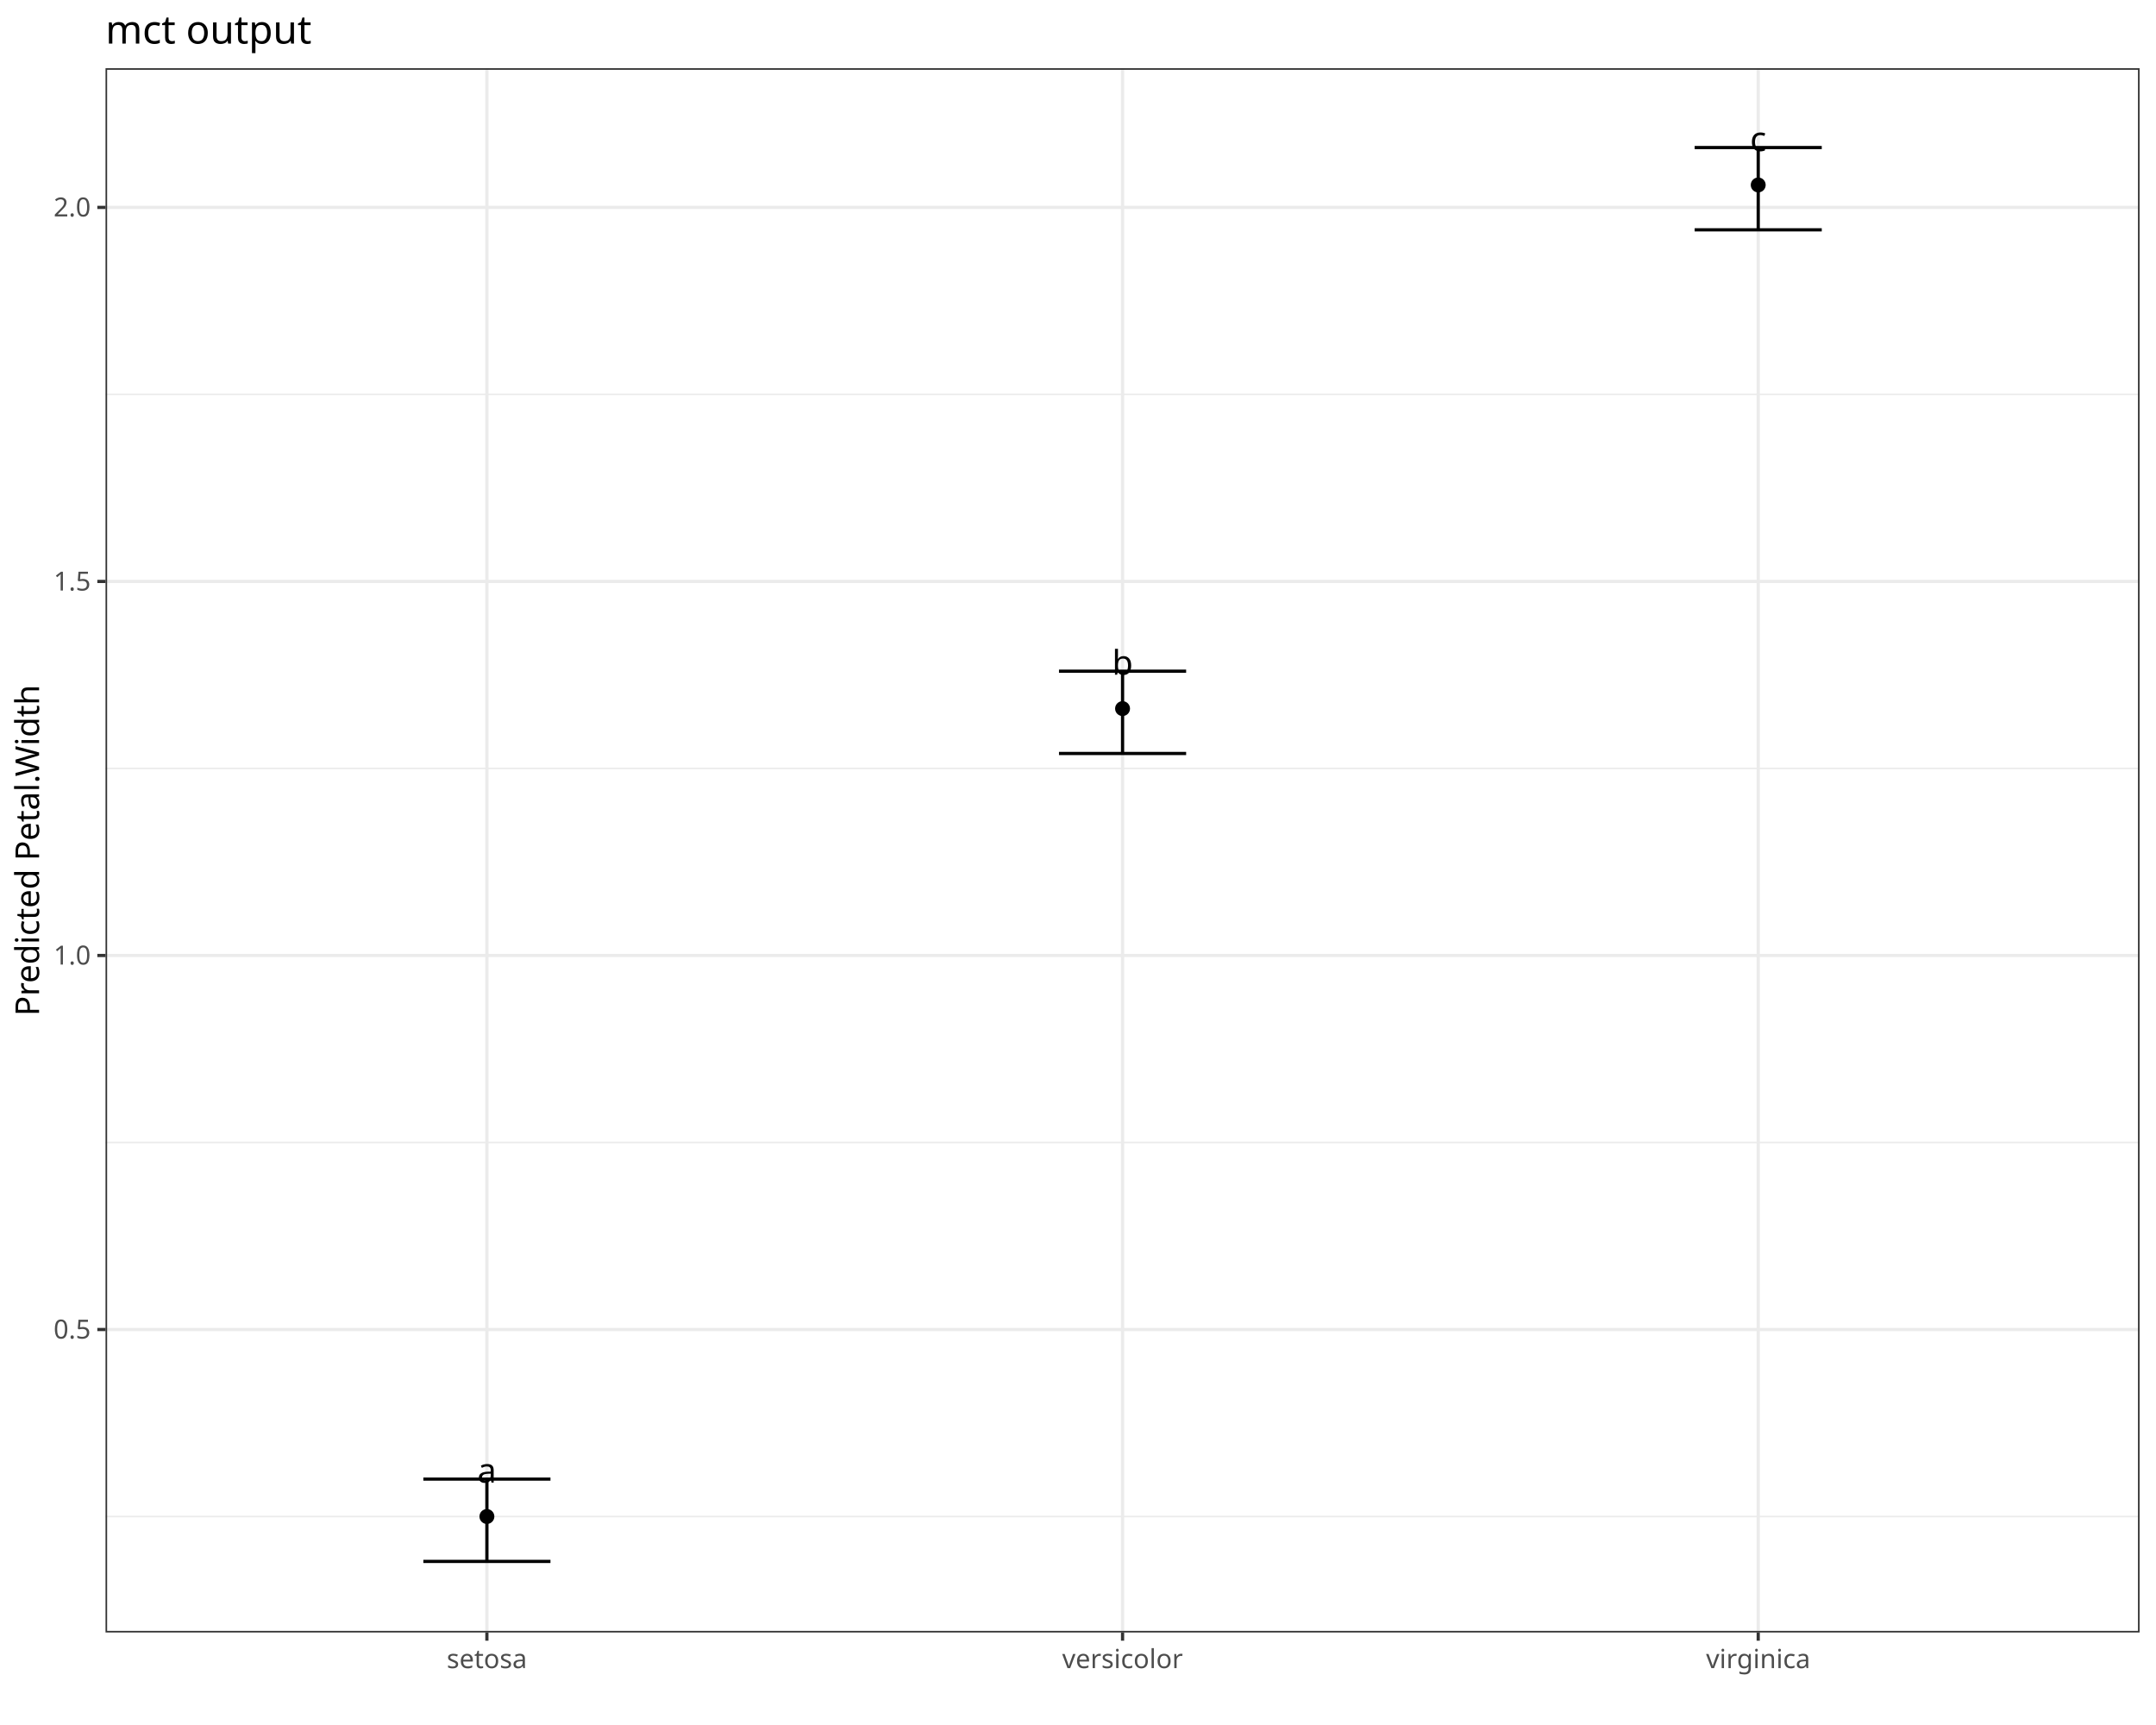
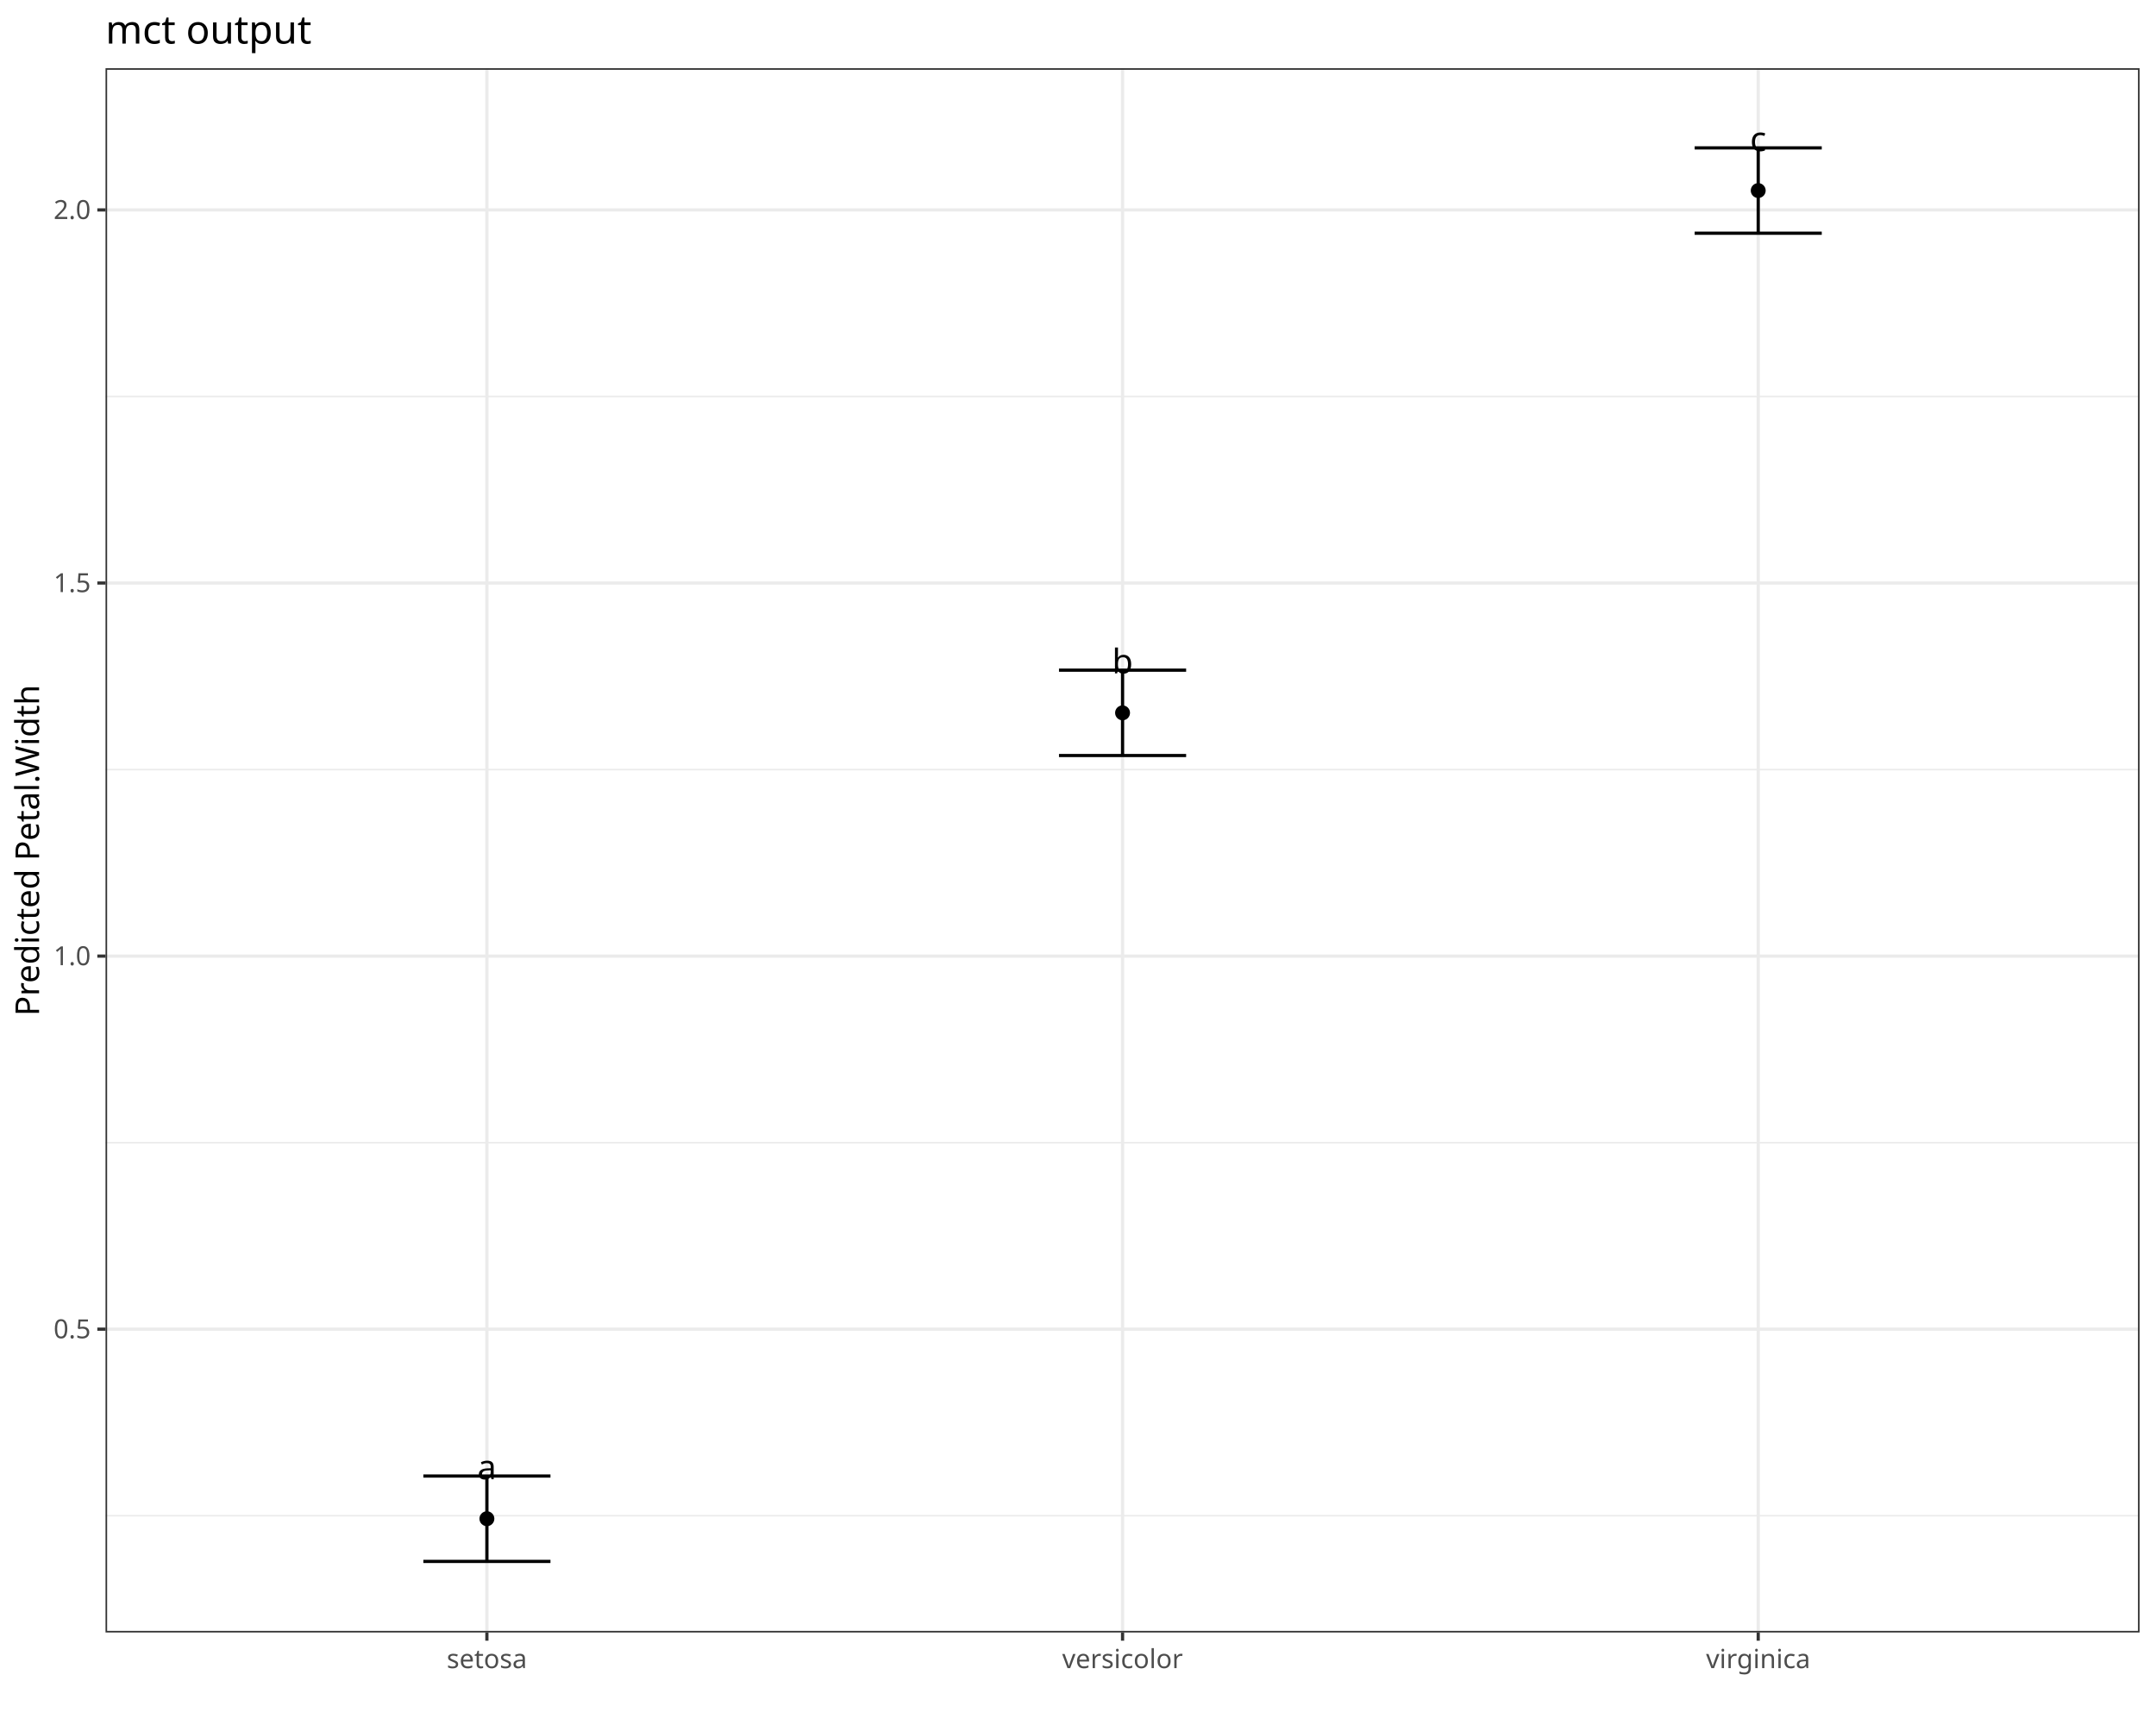
<svg xmlns="http://www.w3.org/2000/svg" class="svglite" data-engine-version="2.0" width="720.00pt" height="576.00pt" viewBox="0 0 720.00 576.00">
  <defs>
    <style type="text/css">
    .svglite line, .svglite polyline, .svglite polygon, .svglite path, .svglite rect, .svglite circle {
      fill: none;
      stroke: #000000;
      stroke-linecap: round;
      stroke-linejoin: round;
      stroke-miterlimit: 10.00;
    }
  </style>
  </defs>
  <rect width="100%" height="100%" style="stroke: none; fill: #FFFFFF;" />
  <defs>
    <clipPath id="cpMC4wMHw3MjAuMDB8MC4wMHw1NzYuMDA=">
      <rect x="0.00" y="0.00" width="720.00" height="576.00" />
    </clipPath>
  </defs>
  <g clip-path="url(#cpMC4wMHw3MjAuMDB8MC4wMHw1NzYuMDA=)">
    <rect x="0.00" y="0.00" width="720.00" height="576.00" style="stroke-width: 1.07; stroke: #FFFFFF; fill: #FFFFFF;" />
  </g>
  <defs>
    <clipPath id="cpMzUuMjR8NzE0LjUyfDIyLjc4fDU0NS4xMQ==">
      <rect x="35.24" y="22.78" width="679.28" height="522.33" />
    </clipPath>
  </defs>
  <g clip-path="url(#cpMzUuMjR8NzE0LjUyfDIyLjc4fDU0NS4xMQ==)">
    <rect x="35.24" y="22.78" width="679.28" height="522.33" style="stroke-width: 1.07; stroke: none; fill: #FFFFFF;" />
-     <polyline points="35.24,506.38 714.52,506.38 " style="stroke-width: 0.53; stroke: #EBEBEB; stroke-linecap: butt;" />
-     <polyline points="35.24,381.49 714.52,381.49 " style="stroke-width: 0.53; stroke: #EBEBEB; stroke-linecap: butt;" />
-     <polyline points="35.24,256.60 714.52,256.60 " style="stroke-width: 0.53; stroke: #EBEBEB; stroke-linecap: butt;" />
-     <polyline points="35.24,131.70 714.52,131.70 " style="stroke-width: 0.53; stroke: #EBEBEB; stroke-linecap: butt;" />
-     <polyline points="35.24,443.94 714.52,443.94 " style="stroke-width: 1.07; stroke: #EBEBEB; stroke-linecap: butt;" />
-     <polyline points="35.24,319.04 714.52,319.04 " style="stroke-width: 1.07; stroke: #EBEBEB; stroke-linecap: butt;" />
-     <polyline points="35.24,194.15 714.52,194.15 " style="stroke-width: 1.07; stroke: #EBEBEB; stroke-linecap: butt;" />
-     <polyline points="35.24,69.26 714.52,69.26 " style="stroke-width: 1.07; stroke: #EBEBEB; stroke-linecap: butt;" />
+     <polyline points="35.24,506.12 714.52,506.12 " style="stroke-width: 0.53; stroke: #EBEBEB; stroke-linecap: butt;" />
+     <polyline points="35.24,381.55 714.52,381.55 " style="stroke-width: 0.53; stroke: #EBEBEB; stroke-linecap: butt;" />
+     <polyline points="35.24,256.97 714.52,256.97 " style="stroke-width: 0.53; stroke: #EBEBEB; stroke-linecap: butt;" />
+     <polyline points="35.24,132.39 714.52,132.39 " style="stroke-width: 0.53; stroke: #EBEBEB; stroke-linecap: butt;" />
+     <polyline points="35.24,443.83 714.52,443.83 " style="stroke-width: 1.07; stroke: #EBEBEB; stroke-linecap: butt;" />
+     <polyline points="35.24,319.26 714.52,319.26 " style="stroke-width: 1.07; stroke: #EBEBEB; stroke-linecap: butt;" />
+     <polyline points="35.24,194.68 714.52,194.68 " style="stroke-width: 1.07; stroke: #EBEBEB; stroke-linecap: butt;" />
+     <polyline points="35.24,70.10 714.52,70.10 " style="stroke-width: 1.07; stroke: #EBEBEB; stroke-linecap: butt;" />
    <polyline points="162.60,545.11 162.60,22.78 " style="stroke-width: 1.07; stroke: #EBEBEB; stroke-linecap: butt;" />
    <polyline points="374.88,545.11 374.88,22.78 " style="stroke-width: 1.07; stroke: #EBEBEB; stroke-linecap: butt;" />
    <polyline points="587.16,545.11 587.16,22.78 " style="stroke-width: 1.07; stroke: #EBEBEB; stroke-linecap: butt;" />
-     <circle cx="162.60" cy="506.38" r="2.49" style="stroke-width: 0.71; stroke: none; fill: #000000;" />
-     <circle cx="374.88" cy="236.61" r="2.49" style="stroke-width: 0.71; stroke: none; fill: #000000;" />
-     <circle cx="587.16" cy="61.76" r="2.49" style="stroke-width: 0.71; stroke: none; fill: #000000;" />
-     <polyline points="141.38,493.89 183.83,493.89 " style="stroke-width: 1.07; stroke-linecap: butt;" />
-     <polyline points="162.60,493.89 162.60,521.37 " style="stroke-width: 1.07; stroke-linecap: butt;" />
+     <circle cx="162.60" cy="507.12" r="2.49" style="stroke-width: 0.71; stroke: none; fill: #000000;" />
+     <circle cx="374.88" cy="238.03" r="2.49" style="stroke-width: 0.71; stroke: none; fill: #000000;" />
+     <circle cx="587.16" cy="63.63" r="2.49" style="stroke-width: 0.71; stroke: none; fill: #000000;" />
+     <polyline points="141.38,492.87 183.83,492.87 " style="stroke-width: 1.07; stroke-linecap: butt;" />
+     <polyline points="162.60,492.87 162.60,521.37 " style="stroke-width: 1.07; stroke-linecap: butt;" />
    <polyline points="141.38,521.37 183.83,521.37 " style="stroke-width: 1.07; stroke-linecap: butt;" />
-     <polyline points="353.65,224.12 396.11,224.12 " style="stroke-width: 1.07; stroke-linecap: butt;" />
-     <polyline points="374.88,224.12 374.88,251.60 " style="stroke-width: 1.07; stroke-linecap: butt;" />
-     <polyline points="353.65,251.60 396.11,251.60 " style="stroke-width: 1.07; stroke-linecap: butt;" />
-     <polyline points="565.93,49.27 608.38,49.27 " style="stroke-width: 1.07; stroke-linecap: butt;" />
-     <polyline points="587.16,49.27 587.16,76.75 " style="stroke-width: 1.07; stroke-linecap: butt;" />
-     <polyline points="565.93,76.75 608.38,76.75 " style="stroke-width: 1.07; stroke-linecap: butt;" />
-     <text x="162.60" y="495.06" text-anchor="middle" style="font-size: 11.38px; font-family: sans;" textLength="6.33px" lengthAdjust="spacingAndGlyphs">a</text>
-     <text x="374.88" y="225.29" text-anchor="middle" style="font-size: 11.38px; font-family: sans;" textLength="6.33px" lengthAdjust="spacingAndGlyphs">b</text>
+     <polyline points="353.65,223.78 396.11,223.78 " style="stroke-width: 1.07; stroke-linecap: butt;" />
+     <polyline points="374.88,223.78 374.88,252.28 " style="stroke-width: 1.07; stroke-linecap: butt;" />
+     <polyline points="353.65,252.28 396.11,252.28 " style="stroke-width: 1.07; stroke-linecap: butt;" />
+     <polyline points="565.93,49.38 608.38,49.38 " style="stroke-width: 1.07; stroke-linecap: butt;" />
+     <polyline points="587.16,49.38 587.16,77.88 " style="stroke-width: 1.07; stroke-linecap: butt;" />
+     <polyline points="565.93,77.88 608.38,77.88 " style="stroke-width: 1.07; stroke-linecap: butt;" />
+     <text x="162.60" y="493.94" text-anchor="middle" style="font-size: 11.38px; font-family: sans;" textLength="6.33px" lengthAdjust="spacingAndGlyphs">a</text>
+     <text x="374.88" y="224.85" text-anchor="middle" style="font-size: 11.38px; font-family: sans;" textLength="6.33px" lengthAdjust="spacingAndGlyphs">b</text>
    <text x="587.16" y="50.44" text-anchor="middle" style="font-size: 11.38px; font-family: sans;" textLength="5.70px" lengthAdjust="spacingAndGlyphs">c</text>
    <rect x="35.24" y="22.78" width="679.28" height="522.33" style="stroke-width: 1.07; stroke: #333333;" />
  </g>
  <g clip-path="url(#cpMC4wMHw3MjAuMDB8MC4wMHw1NzYuMDA=)">
-     <text x="30.31" y="446.96" text-anchor="end" style="font-size: 8.80px; fill: #4D4D4D; font-family: sans;" textLength="12.23px" lengthAdjust="spacingAndGlyphs">0.5</text>
-     <text x="30.31" y="322.07" text-anchor="end" style="font-size: 8.80px; fill: #4D4D4D; font-family: sans;" textLength="12.23px" lengthAdjust="spacingAndGlyphs">1.0</text>
-     <text x="30.31" y="197.18" text-anchor="end" style="font-size: 8.80px; fill: #4D4D4D; font-family: sans;" textLength="12.23px" lengthAdjust="spacingAndGlyphs">1.5</text>
-     <text x="30.31" y="72.28" text-anchor="end" style="font-size: 8.80px; fill: #4D4D4D; font-family: sans;" textLength="12.23px" lengthAdjust="spacingAndGlyphs">2.0</text>
-     <polyline points="32.50,443.94 35.24,443.94 " style="stroke-width: 1.07; stroke: #333333; stroke-linecap: butt;" />
-     <polyline points="32.50,319.04 35.24,319.04 " style="stroke-width: 1.07; stroke: #333333; stroke-linecap: butt;" />
-     <polyline points="32.50,194.15 35.24,194.15 " style="stroke-width: 1.07; stroke: #333333; stroke-linecap: butt;" />
-     <polyline points="32.50,69.26 35.24,69.26 " style="stroke-width: 1.07; stroke: #333333; stroke-linecap: butt;" />
+     <text x="30.31" y="446.86" text-anchor="end" style="font-size: 8.80px; fill: #4D4D4D; font-family: sans;" textLength="12.23px" lengthAdjust="spacingAndGlyphs">0.5</text>
+     <text x="30.31" y="322.29" text-anchor="end" style="font-size: 8.80px; fill: #4D4D4D; font-family: sans;" textLength="12.23px" lengthAdjust="spacingAndGlyphs">1.0</text>
+     <text x="30.31" y="197.71" text-anchor="end" style="font-size: 8.80px; fill: #4D4D4D; font-family: sans;" textLength="12.23px" lengthAdjust="spacingAndGlyphs">1.5</text>
+     <text x="30.31" y="73.13" text-anchor="end" style="font-size: 8.80px; fill: #4D4D4D; font-family: sans;" textLength="12.23px" lengthAdjust="spacingAndGlyphs">2.0</text>
+     <polyline points="32.50,443.83 35.24,443.83 " style="stroke-width: 1.07; stroke: #333333; stroke-linecap: butt;" />
+     <polyline points="32.50,319.26 35.24,319.26 " style="stroke-width: 1.07; stroke: #333333; stroke-linecap: butt;" />
+     <polyline points="32.50,194.68 35.24,194.68 " style="stroke-width: 1.07; stroke: #333333; stroke-linecap: butt;" />
+     <polyline points="32.50,70.10 35.24,70.10 " style="stroke-width: 1.07; stroke: #333333; stroke-linecap: butt;" />
    <polyline points="162.60,547.85 162.60,545.11 " style="stroke-width: 1.07; stroke: #333333; stroke-linecap: butt;" />
    <polyline points="374.88,547.85 374.88,545.11 " style="stroke-width: 1.07; stroke: #333333; stroke-linecap: butt;" />
    <polyline points="587.16,547.85 587.16,545.11 " style="stroke-width: 1.07; stroke: #333333; stroke-linecap: butt;" />
    <text x="162.60" y="557.01" text-anchor="middle" style="font-size: 8.80px; fill: #4D4D4D; font-family: sans;" textLength="25.94px" lengthAdjust="spacingAndGlyphs">setosa</text>
    <text x="374.88" y="557.01" text-anchor="middle" style="font-size: 8.80px; fill: #4D4D4D; font-family: sans;" textLength="37.66px" lengthAdjust="spacingAndGlyphs">versicolor</text>
    <text x="587.16" y="557.01" text-anchor="middle" style="font-size: 8.80px; fill: #4D4D4D; font-family: sans;" textLength="32.28px" lengthAdjust="spacingAndGlyphs">virginica</text>
    <text transform="translate(13.05,283.95) rotate(-90)" text-anchor="middle" style="font-size: 11.00px; font-family: sans;" textLength="105.78px" lengthAdjust="spacingAndGlyphs">Predicted Petal.Width</text>
    <text x="35.24" y="14.56" style="font-size: 13.20px; font-family: sans;" textLength="61.64px" lengthAdjust="spacingAndGlyphs">mct output</text>
  </g>
</svg>
